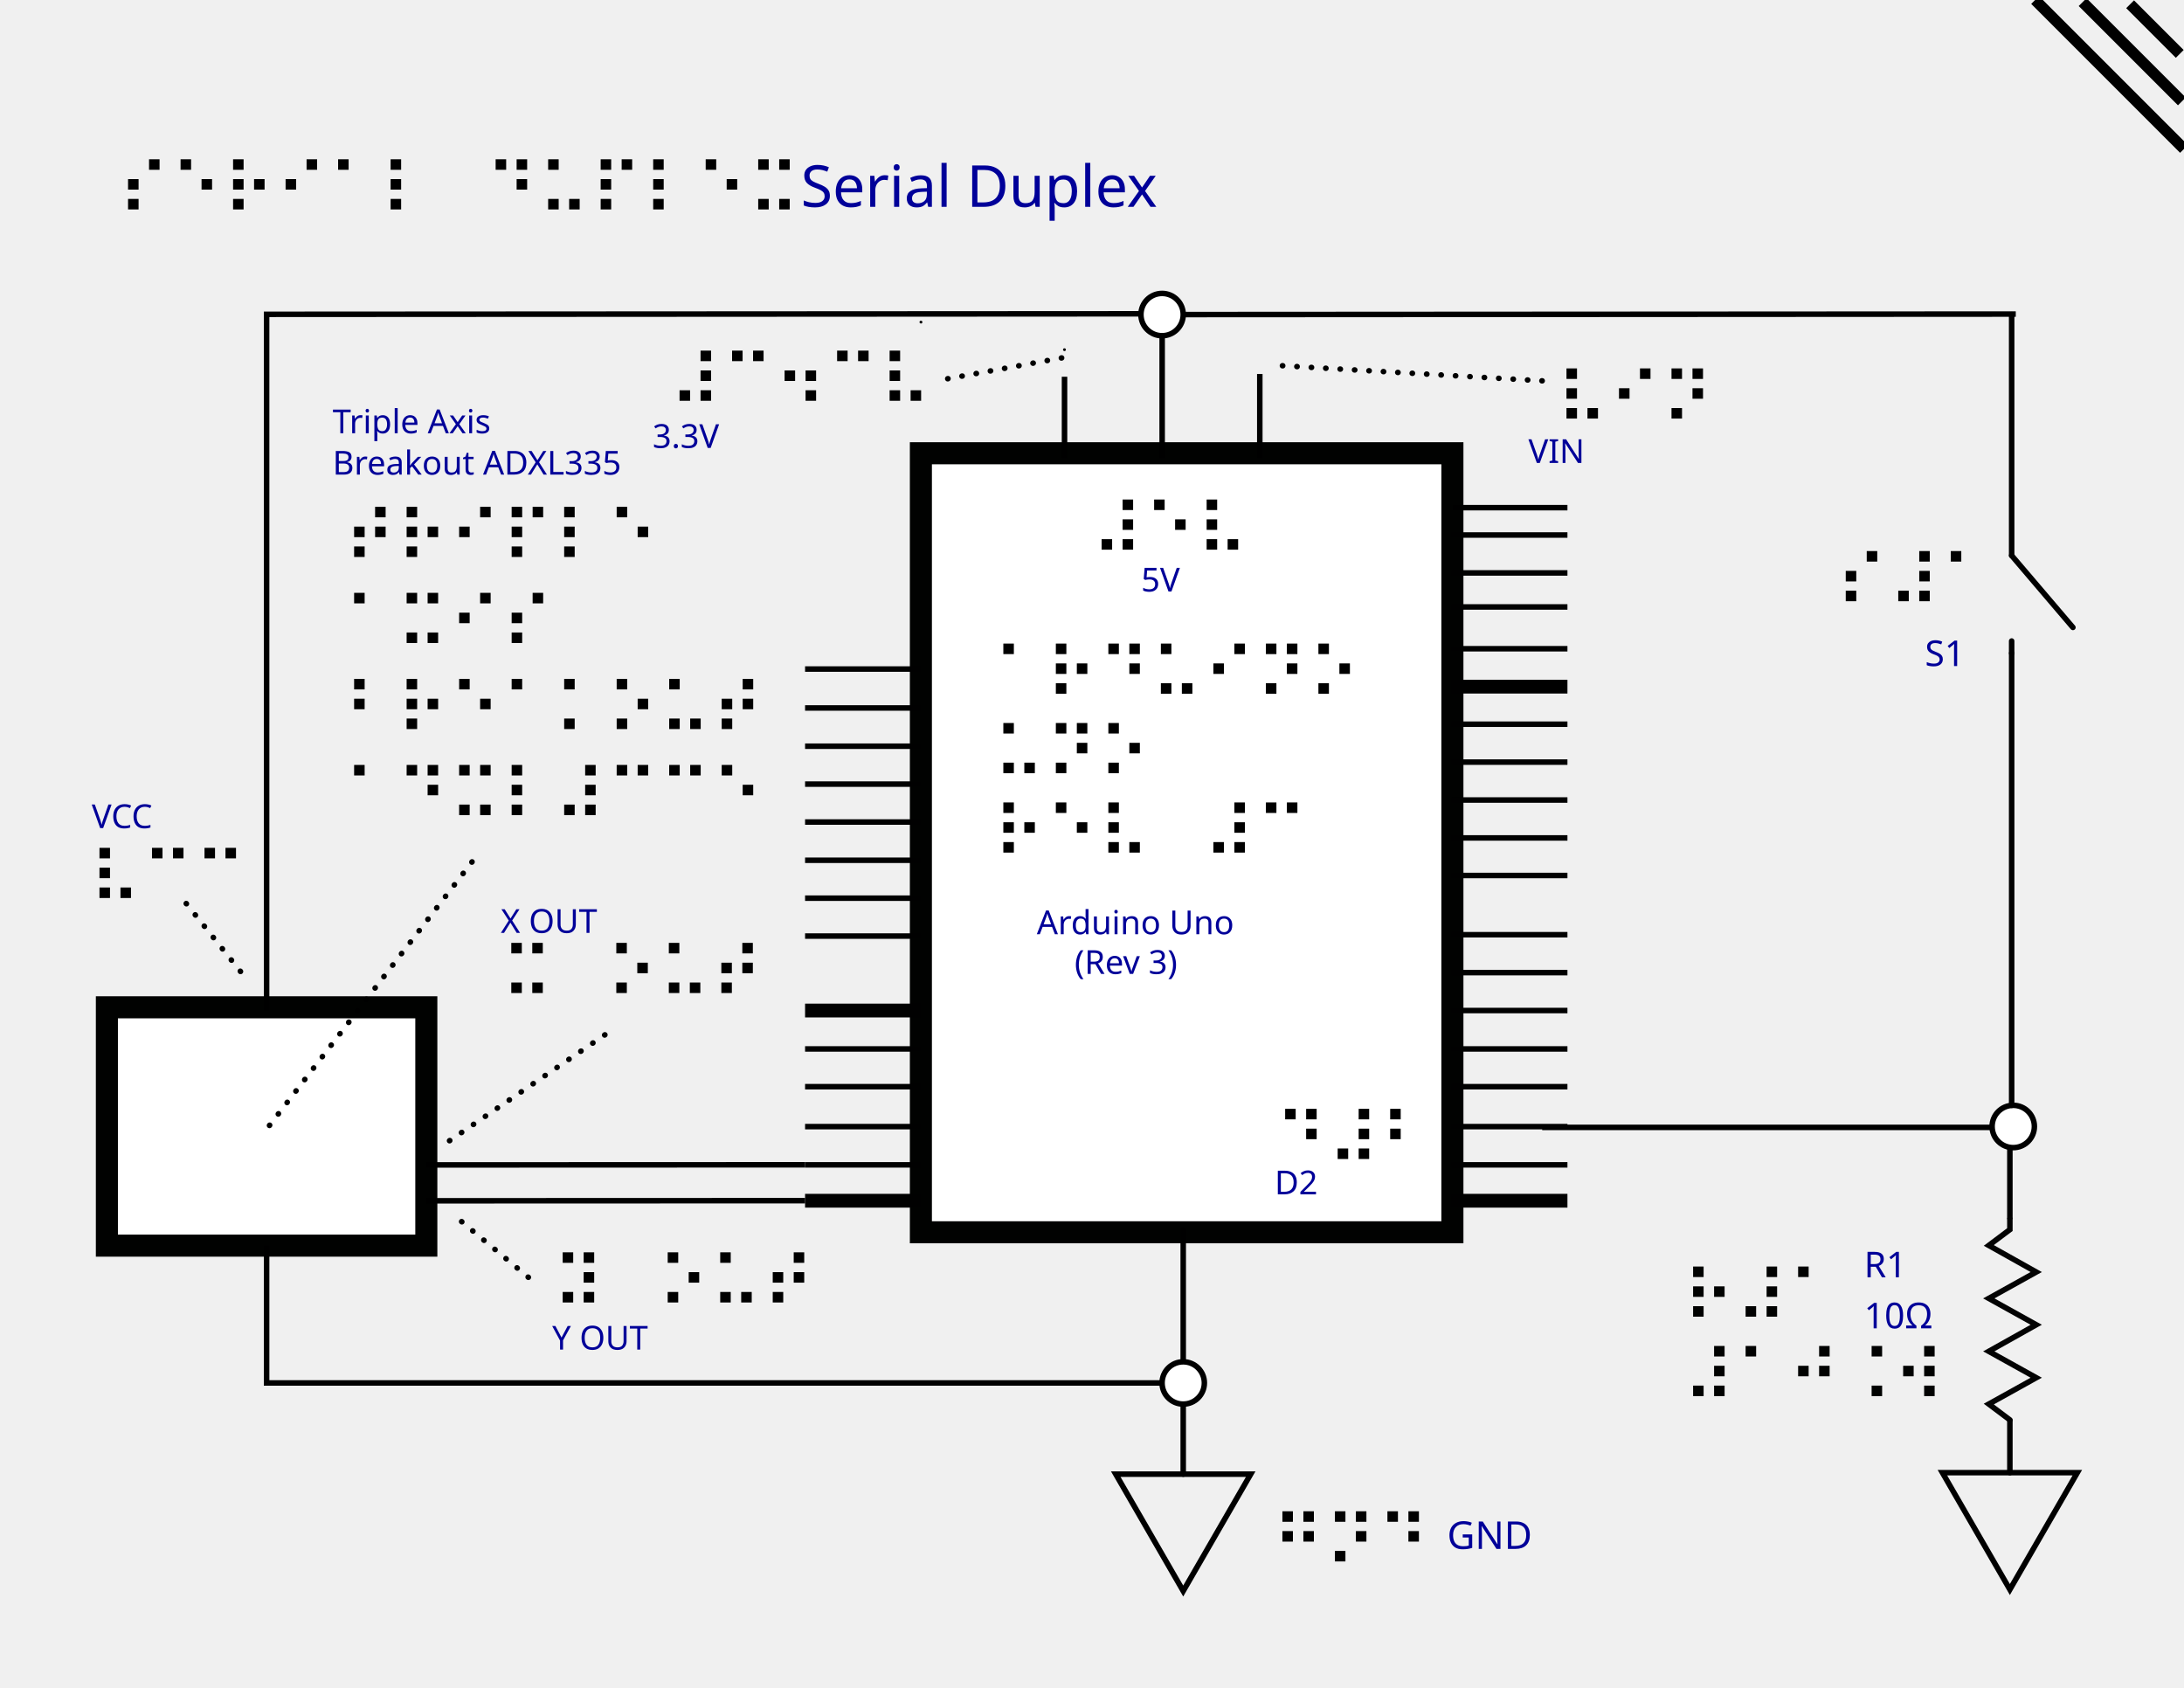
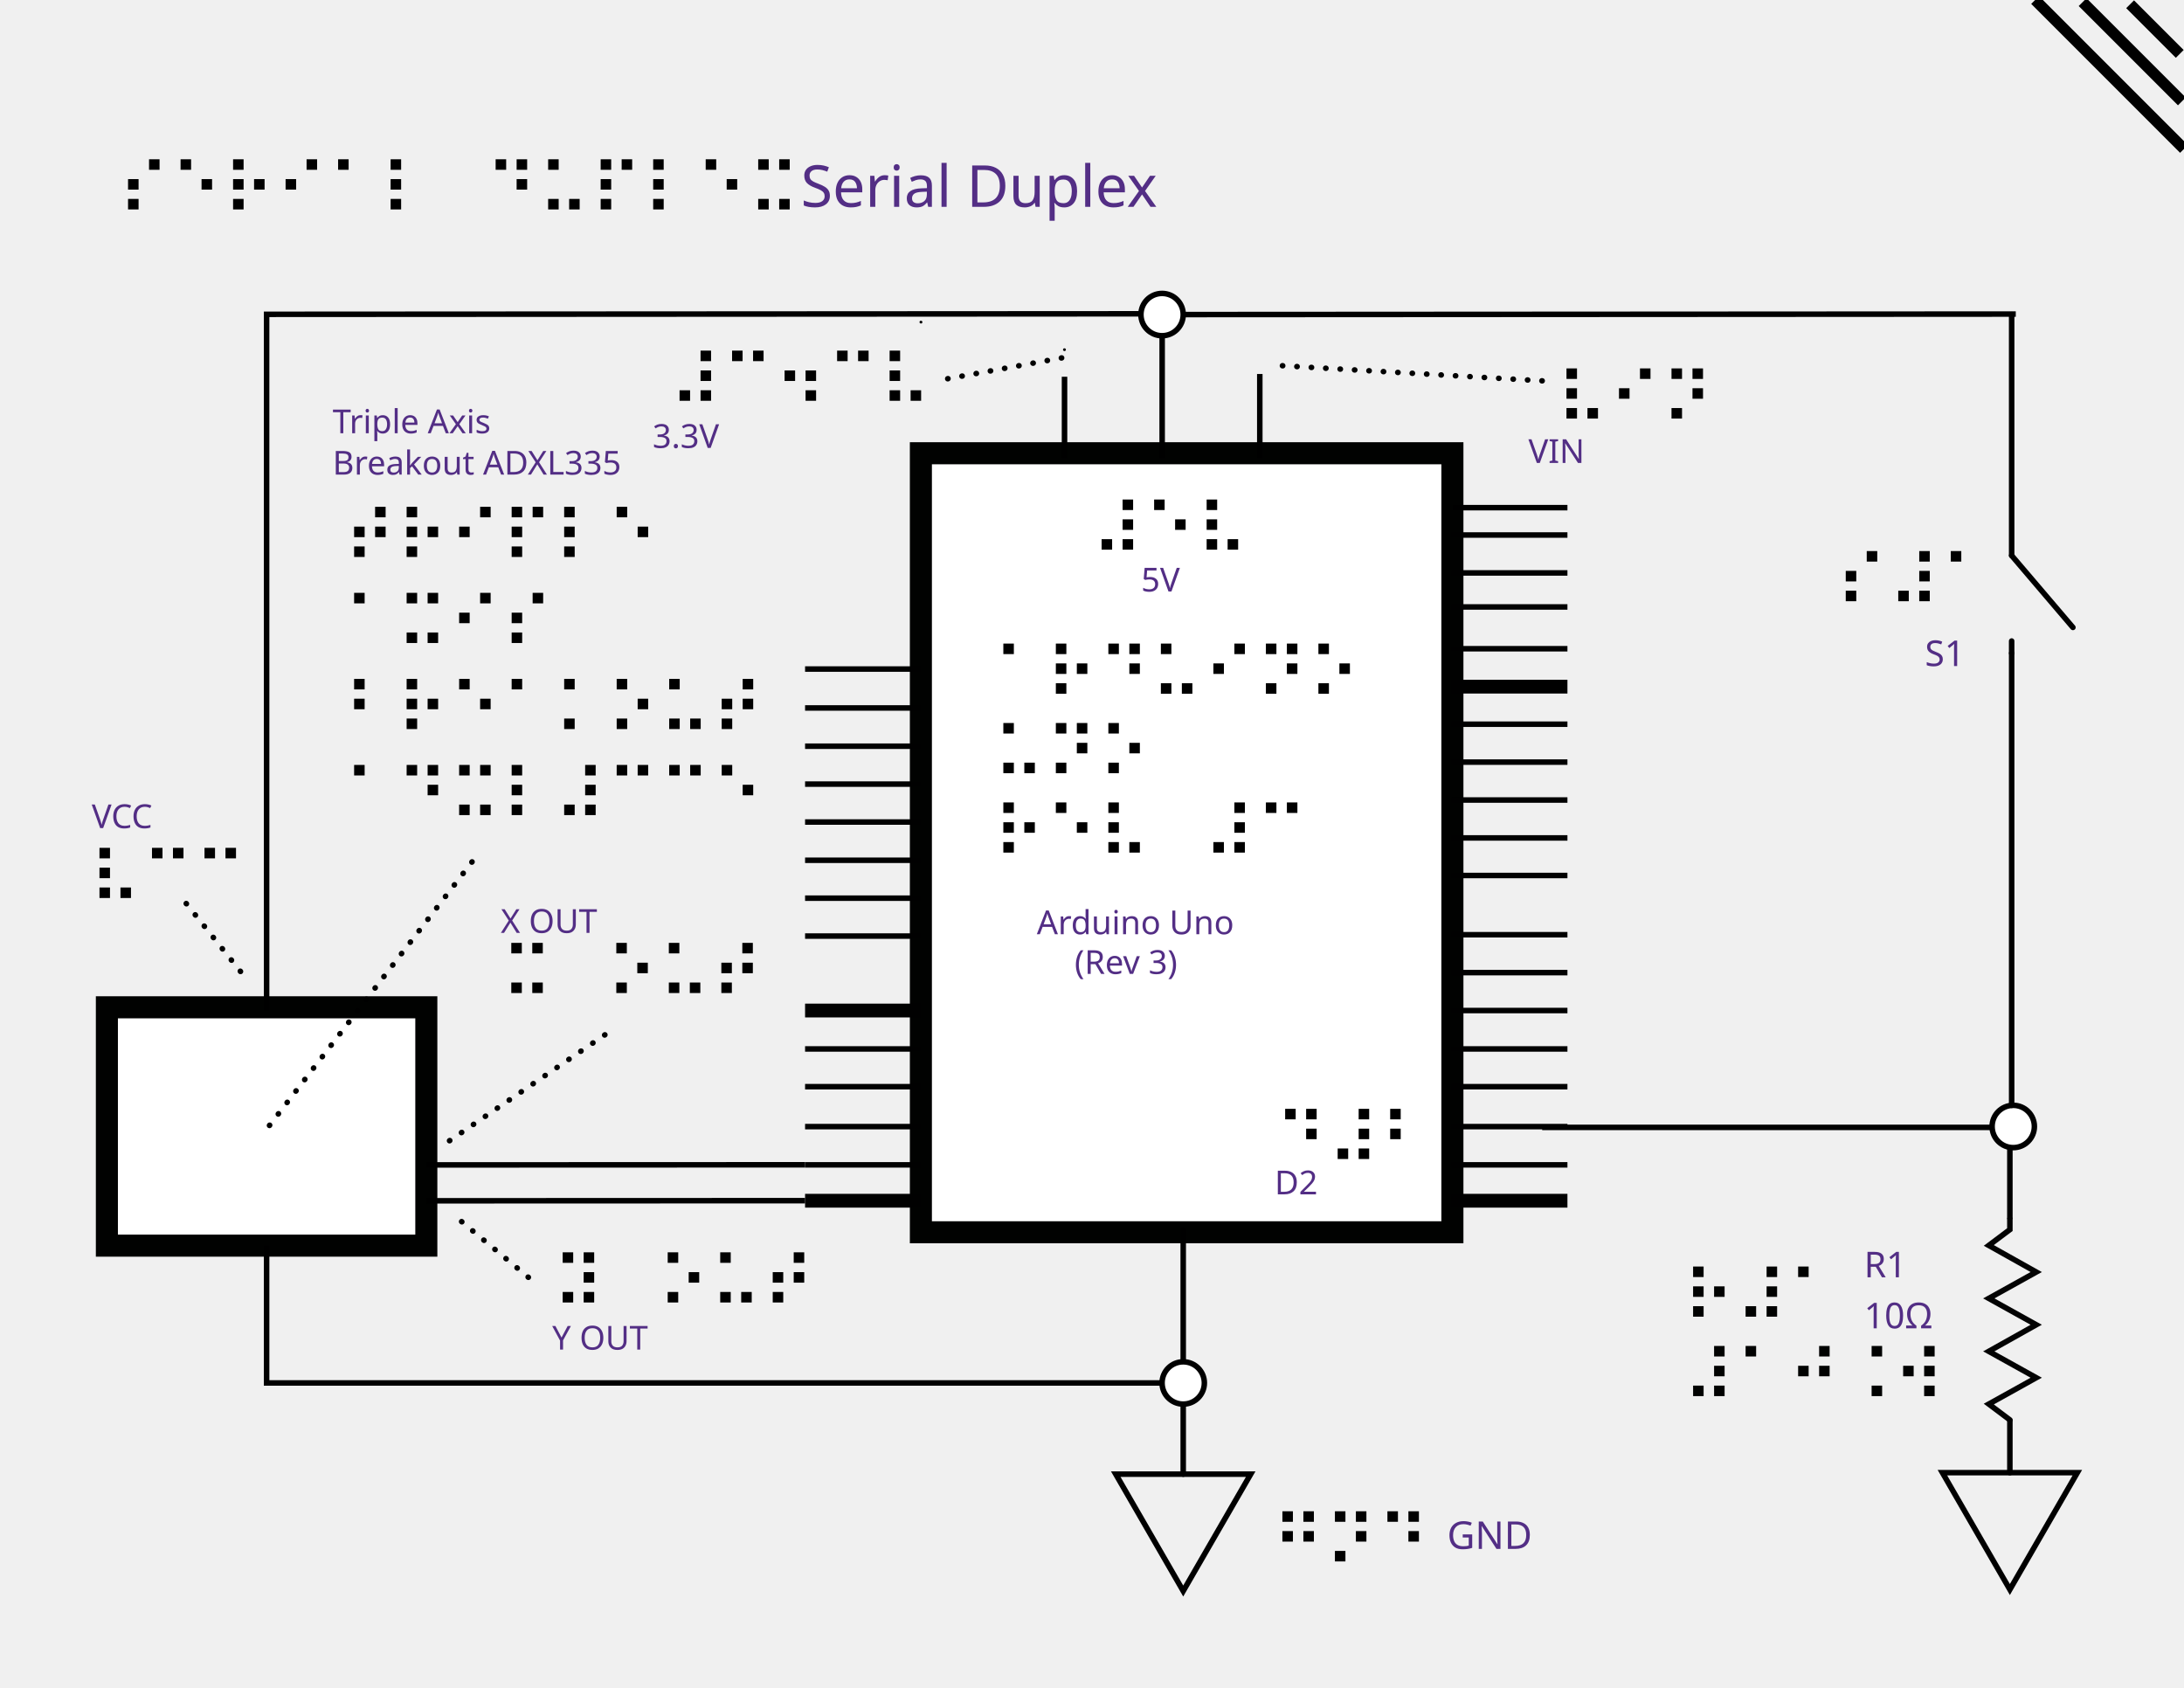
<svg xmlns="http://www.w3.org/2000/svg" version="1.1" id="Layer_1" x="0px" y="0px" width="792px" height="612px" viewBox="0 0 792 612" enable-background="new 0 0 792 612" xml:space="preserve">
  <g id="plaintext" display="none">
    <text transform="matrix(1 0 0 1 262.8433 340.8613)" display="inline" font-family="'MyriadPro-Regular'" font-size="17.733">Output</text>
    <text transform="matrix(1 0 0 1 162.7798 362.1406)" display="inline" font-family="'MyriadPro-Regular'" font-size="17.733">from microcontroller</text>
    <text transform="matrix(1 0 0 1 29.8711 236.959)" display="inline" font-family="'MyriadPro-Regular'" font-size="17.733">Digital Output</text>
    <text transform="matrix(1 0 0 1 404.5684 400.3926)" display="inline" font-family="'MyriadPro-Regular'" font-size="17.733">220Ω</text>
    <text transform="matrix(1 0 0 1 413.8398 467.625)" display="inline" font-family="'MyriadPro-Regular'" font-size="17.733">LED</text>
  </g>
  <g id="Braille_1_">
    <text transform="matrix(1 0 0 1 42.626 78.0645)" font-family="'AppleBraille'" font-size="26">⠎⠑⠗⠊⠁⠇⠀⠙⠥⠏⠇⠑⠭</text>
  </g>
-   <text transform="matrix(1 0 0 1 290.3984 75)" fill="#000099" font-family="'ArialMT'" font-size="21">Serial Duplex</text>
+   <text transform="matrix(1 0 0 1 290.3984 75)" fill="#532E85" font-family="'ArialMT'" font-size="21">Serial Duplex</text>
  <g>
    <g transform="translate(126.231,26.6186)">
      <g id="schematic">
        <rect x="207.717" y="137.719" fill="#FFFFFF" stroke="#010201" stroke-width="8" stroke-linecap="round" width="192.747" height="282.479" />
        <line id="connector63pin" fill="none" stroke="#000000" stroke-width="2" stroke-miterlimit="10" x1="400.68" y1="157.455" x2="442.183" y2="157.455" />
        <path id="connector56pin_1_" fill="none" stroke="#000000" stroke-width="2" stroke-miterlimit="10" d="M400.68,352.463" />
        <line id="connector86pin" fill="none" stroke="#000000" stroke-width="2" stroke-miterlimit="10" x1="259.805" y1="109.988" x2="259.805" y2="139.504" />
        <line id="connector40pin" fill="none" x1="295.212" y1="103.988" x2="295.212" y2="139.504" />
        <rect id="connector40terminal" x="294.351" y="102.269" fill="none" width="1.723" height="1.719" />
        <line id="connector46pin" fill="none" x1="295.212" y1="103.988" x2="295.212" y2="139.504" />
        <rect id="connector46terminal" x="294.351" y="102.269" fill="none" width="1.723" height="1.719" />
        <line id="connector87pin" fill="none" stroke="#000000" stroke-width="2" stroke-miterlimit="10" x1="295.212" y1="95.109" x2="295.212" y2="139.504" />
        <line id="connector90pin" fill="none" stroke="#000000" stroke-width="2" stroke-miterlimit="10" x1="330.619" y1="108.988" x2="330.619" y2="139.504" />
      </g>
    </g>
  </g>
  <g>
    <g transform="translate(283.421,55.4048)">
      <g transform="matrix(-1,0,0,-1,0,0)">
        <g id="schematic_1_">
          <path fill="none" stroke="#000000" stroke-width="2" stroke-miterlimit="10" d="M-438.914-150.507" />
        </g>
      </g>
    </g>
  </g>
  <g>
    <g transform="translate(0,64.2787)">
      <g id="schematic_2_">
-         <text transform="matrix(1 0 0 1 236.6269 98.1256)" fill="#000099" font-family="'ArialMT'" font-size="12">3.3V</text>
-         <text transform="matrix(1 0 0 1 462.2343 368.7819)" fill="#000099" font-family="'ArialMT'" font-size="12">D2</text>
-         <text transform="matrix(1 0 0 1 554.2539 103.5729)" fill="#000099" font-family="'ArialMT'" font-size="12">VIN</text>
-         <text transform="matrix(1 0 0 1 375.9902 274.4567)" fill="#000099" font-family="'ArialMT'" font-size="12">Arduino Uno</text>
-         <text transform="matrix(1 0 0 1 389.6753 288.8571)" fill="#000099" font-family="'ArialMT'" font-size="12">(Rev 3)</text>
-         <text transform="matrix(1 0 0 1 413.8086 150.1881)" fill="#000099" font-family="'ArialMT'" font-size="12">5V</text>
+         <text transform="matrix(1 0 0 1 236.6269 98.1256)" fill="#532E85" font-family="'ArialMT'" font-size="12">3.3V</text>
+         <text transform="matrix(1 0 0 1 462.2343 368.7819)" fill="#532E85" font-family="'ArialMT'" font-size="12">D2</text>
+         <text transform="matrix(1 0 0 1 554.2539 103.5729)" fill="#532E85" font-family="'ArialMT'" font-size="12">VIN</text>
+         <text transform="matrix(1 0 0 1 375.9902 274.4567)" fill="#532E85" font-family="'ArialMT'" font-size="12">Arduino Uno</text>
+         <text transform="matrix(1 0 0 1 389.6753 288.8571)" fill="#532E85" font-family="'ArialMT'" font-size="12">(Rev 3)</text>
+         <text transform="matrix(1 0 0 1 413.8086 150.1881)" fill="#532E85" font-family="'ArialMT'" font-size="12">5V</text>
      </g>
    </g>
  </g>
  <g>
    <g transform="translate(176.73,201.995)">
      <g id="schematic_4_">
        <path id="connector0pin_4_" fill="none" stroke="#797979" stroke-width="2" stroke-linecap="round" d="M552.897,299.455" />
      </g>
    </g>
  </g>
  <text transform="matrix(1 0 0 1 461.2343 568.29)" font-family="'AppleBraille'" font-size="26">⠛⠝⠙</text>
  <text transform="matrix(1 0 0 1 462.2343 422.3691)" font-family="'AppleBraille'" font-size="26">⠙⠼⠃</text>
  <text transform="matrix(1 0 0 1 665.5273 220.126)" font-family="'AppleBraille'" font-size="26">⠎⠼⠁</text>
  <text transform="matrix(1 0 0 1 610.1689 479.5488)" fill="#010201" font-family="'AppleBraille'" font-size="26">⠗⠼⠁</text>
  <text transform="matrix(1 0 0 1 610.1689 508.3486)" fill="#010201" font-family="'AppleBraille'" font-size="26">⠼⠁⠚⠨⠺</text>
  <text transform="matrix(1 0 0 1 395.6752 201.4336)" font-family="'AppleBraille'" font-size="26">⠼⠑⠧</text>
  <text transform="matrix(1 0 0 1 564.2538 153.8926)" font-family="'AppleBraille'" font-size="26">⠧⠊⠝</text>
  <text transform="matrix(1 0 0 1 242.625 147.4453)" font-family="'AppleBraille'" font-size="26">⠼⠉⠲⠉⠧</text>
  <text transform="matrix(1 0 0 1 360.0361 253.6709)" font-family="'AppleBraille'" font-size="26">⠁⠗⠙⠥⠊⠝⠕</text>
  <text transform="matrix(1 0 0 1 360.0361 282.4707)" font-family="'AppleBraille'" font-size="26">⠥⠝⠕</text>
  <text transform="matrix(1 0 0 1 360.0361 311.2705)" font-family="'AppleBraille'" font-size="26">⠗⠑⠧⠀⠼⠉</text>
-   <text transform="matrix(1 0 0 1 524.7831 561.6182)" fill="#000099" font-family="'ArialMT'" font-size="13.909">GND</text>
+   <text transform="matrix(1 0 0 1 524.7831 561.6182)" fill="#532E85" font-family="'ArialMT'" font-size="13.909">GND</text>
  <g>
    <path fill="none" stroke="#000000" stroke-width="2" stroke-miterlimit="10" d="M722.31,229.07" />
  </g>
  <g>
    <path fill="none" stroke="#414141" stroke-width="2" stroke-linecap="round" d="M421.412,110.509" />
    <path fill="none" stroke="#414141" stroke-width="2" stroke-linecap="round" d="M420.335,114.062" />
  </g>
  <circle fill="#010201" cx="420.335" cy="114.06" r="3.551" />
  <g>
    <path fill="none" stroke="#414141" stroke-width="2" stroke-linecap="round" d="M435.232,114.062" />
  </g>
  <g>
    <line fill="none" stroke="#000000" stroke-width="2" stroke-miterlimit="10" x1="730.994" y1="113.877" x2="420.335" y2="114.062" />
  </g>
  <g>
    <line fill="none" stroke="#000000" stroke-width="2" stroke-miterlimit="10" x1="729.81" y1="408.785" x2="559.254" y2="408.785" />
  </g>
  <g>
    <path fill="none" stroke="#414141" stroke-width="2" stroke-linecap="round" d="M729.917,526.795" />
  </g>
  <g>
    <path fill="none" stroke="#414141" stroke-width="2" stroke-linecap="round" d="M729.594,501.681" />
  </g>
  <g id="partLabel_1_">
    <g transform="translate(260.005,35.4048)">
      <g id="schematicLabel_1_">
-         <text transform="matrix(1 0 0 1 438.0467 206.0952)" fill="#000099" font-family="'ArialMT'" font-size="12.914">S1</text>
+         <text transform="matrix(1 0 0 1 438.0467 206.0952)" fill="#532E85" font-family="'ArialMT'" font-size="12.914">S1</text>
      </g>
    </g>
  </g>
  <g id="partLabel_2_">
    <g transform="translate(260.005,35.4048)">
      <g id="schematicLabel_2_">
-         <text transform="matrix(1 0 0 1 415.9754 427.7329)" fill="#000099" font-family="'ArialMT'" font-size="12.914">R1</text>
-         <text transform="matrix(1 0 0 1 415.9754 446.23)" fill="#000099" font-family="'ArialMT'" font-size="12.914">10Ω</text>
+         <text transform="matrix(1 0 0 1 415.9754 427.7329)" fill="#532E85" font-family="'ArialMT'" font-size="12.914">R1</text>
+         <text transform="matrix(1 0 0 1 415.9754 446.23)" fill="#532E85" font-family="'ArialMT'" font-size="12.914">10Ω</text>
      </g>
    </g>
  </g>
  <path id="connector0pin_8_" fill="none" stroke="#7C7B7C" stroke-width="2" stroke-linecap="round" d="M729.982,408.455" />
  <path fill="none" stroke="#414141" stroke-width="2" stroke-linecap="round" d="M730.078,414.578" />
  <path id="connector0pin_2_" fill="none" stroke="#7B7B7B" stroke-width="2" stroke-linecap="round" d="M730.625,452.434" />
  <path fill="none" stroke="#030303" stroke-width="2" stroke-linecap="round" d="M730.202,452.52" />
  <path fill="none" stroke="#030303" stroke-width="2" stroke-linecap="round" d="M730.039,525.254" />
  <g>
    <path fill="none" stroke="#414141" stroke-width="2" stroke-linecap="round" d="M430.29,448.816" />
  </g>
  <path fill="none" stroke="#030303" stroke-width="2" stroke-linecap="round" d="M430.734,448.816" />
  <g>
    <g>
      <path fill="none" stroke="#000000" stroke-width="2" stroke-linecap="round" d="M430.252,448.816" />
      <path fill="none" stroke="#000000" stroke-width="2" stroke-linecap="round" d="M430.538,455.558" />
    </g>
  </g>
  <g>
    <g>
      <path fill="none" stroke="#000000" stroke-width="2" stroke-linecap="round" d="M729.81,515.107" />
    </g>
  </g>
  <g>
    <line id="connector0pin_3_" fill="none" stroke="#000000" stroke-width="2" stroke-miterlimit="10" x1="728.855" y1="408.455" x2="728.855" y2="442.024" />
    <polyline fill="none" stroke="#030303" stroke-width="2" stroke-linecap="round" points="728.855,514.845 721.207,509.107    738.412,499.547 721.207,489.99 738.412,480.345 721.207,470.787 738.412,461.229 721.207,451.582 728.855,445.847    728.855,442.024  " />
  </g>
  <g>
    <path fill="none" stroke="#000000" stroke-width="2" stroke-linecap="round" d="M766.192,247.71" />
  </g>
  <path id="connector0pin_11_" fill="none" stroke="#000000" stroke-width="2" stroke-linecap="round" d="M728.855,515.107" />
  <circle fill="#FFFFFF" stroke="#000000" stroke-width="2" stroke-miterlimit="10" cx="730.078" cy="408.455" r="7.668" />
  <circle fill="#FFFFFF" stroke="#000000" stroke-width="2" stroke-miterlimit="10" cx="421.412" cy="114.062" r="7.668" />
  <g>
    <g>
      <path fill="none" stroke="#000000" stroke-width="2" stroke-linecap="round" stroke-miterlimit="10" d="M504.926,119.908" />
      <line fill="none" stroke="#000000" stroke-width="2" stroke-linecap="round" stroke-miterlimit="10" stroke-dasharray="0.103,5.133" x1="559.254" y1="138.086" x2="461.234" y2="132.389" />
    </g>
  </g>
  <g>
    <g>
      <line fill="none" stroke="#000000" stroke-linecap="round" stroke-miterlimit="10" x1="386.036" y1="126.79" x2="385.987" y2="126.781" />
      <line fill="none" stroke="#000000" stroke-linecap="round" stroke-miterlimit="10" x1="333.997" y1="116.799" x2="333.948" y2="116.79" />
    </g>
  </g>
  <g>
    <line fill="none" stroke="#000000" stroke-width="4" stroke-miterlimit="10" x1="755.228" y1="0.772" x2="791.227" y2="36.771" />
    <line fill="none" stroke="#000000" stroke-width="4" stroke-miterlimit="10" x1="738" y1="0" x2="792" y2="54" />
    <line fill="none" stroke="#000000" stroke-width="4" stroke-miterlimit="10" x1="772.457" y1="1.543" x2="790.457" y2="19.543" />
  </g>
  <line fill="none" stroke="#010101" stroke-width="2" stroke-miterlimit="10" x1="333.948" y1="242.592" x2="291.95" y2="242.592" />
  <line fill="none" stroke="#010101" stroke-width="2" stroke-miterlimit="10" x1="333.948" y1="256.703" x2="291.95" y2="256.703" />
  <line fill="none" stroke="#010101" stroke-width="2" stroke-miterlimit="10" x1="333.948" y1="270.57" x2="291.95" y2="270.57" />
  <line fill="none" stroke="#010101" stroke-width="2" stroke-miterlimit="10" x1="333.948" y1="284.313" x2="291.95" y2="284.313" />
  <line fill="none" stroke="#010101" stroke-width="2" stroke-miterlimit="10" x1="333.948" y1="298.058" x2="291.95" y2="298.058" />
  <line fill="none" stroke="#010101" stroke-width="2" stroke-miterlimit="10" x1="333.948" y1="311.926" x2="291.95" y2="311.926" />
  <line fill="none" stroke="#010101" stroke-width="2" stroke-miterlimit="10" x1="333.948" y1="325.672" x2="291.95" y2="325.672" />
  <line fill="none" stroke="#010101" stroke-width="2" stroke-miterlimit="10" x1="333.948" y1="339.414" x2="291.95" y2="339.414" />
  <line fill="none" stroke="#010101" stroke-width="5" stroke-miterlimit="10" x1="333.948" y1="366.411" x2="291.95" y2="366.411" />
  <line fill="none" stroke="#010101" stroke-width="2" stroke-miterlimit="10" x1="333.948" y1="380.338" x2="291.95" y2="380.338" />
  <line fill="none" stroke="#010101" stroke-width="2" stroke-miterlimit="10" x1="333.948" y1="394.021" x2="291.95" y2="394.021" />
  <line fill="none" stroke="#010101" stroke-width="2" stroke-miterlimit="10" x1="333.948" y1="408.502" x2="291.95" y2="408.502" />
  <line fill="none" stroke="#010101" stroke-width="2" stroke-miterlimit="10" x1="333.948" y1="422.369" x2="291.95" y2="422.369" />
  <line fill="none" stroke="#010101" stroke-width="5" stroke-miterlimit="10" x1="333.948" y1="435.377" x2="291.95" y2="435.377" />
  <line fill="none" stroke="#010101" stroke-width="2" stroke-miterlimit="10" x1="568.414" y1="366.411" x2="526.416" y2="366.411" />
  <line fill="none" stroke="#010101" stroke-width="2" stroke-miterlimit="10" x1="568.414" y1="352.666" x2="526.416" y2="352.666" />
  <line fill="none" stroke="#010101" stroke-width="2" stroke-miterlimit="10" x1="568.414" y1="338.924" x2="526.416" y2="338.924" />
  <line fill="none" stroke="#010101" stroke-width="2" stroke-miterlimit="10" x1="568.414" y1="317.447" x2="526.416" y2="317.447" />
  <line fill="none" stroke="#010101" stroke-width="2" stroke-miterlimit="10" x1="568.414" y1="303.826" x2="526.416" y2="303.826" />
  <line fill="none" stroke="#010101" stroke-width="2" stroke-miterlimit="10" x1="568.414" y1="290.081" x2="526.416" y2="290.081" />
  <line fill="none" stroke="#010101" stroke-width="2" stroke-miterlimit="10" x1="568.414" y1="262.592" x2="526.416" y2="262.592" />
  <line fill="none" stroke="#010101" stroke-width="2" stroke-miterlimit="10" x1="568.414" y1="276.338" x2="526.416" y2="276.338" />
  <line fill="none" stroke="#010101" stroke-width="5" stroke-miterlimit="10" x1="568.414" y1="248.971" x2="526.416" y2="248.971" />
  <line fill="none" stroke="#010101" stroke-width="2" stroke-miterlimit="10" x1="568.414" y1="235.227" x2="526.416" y2="235.227" />
  <line fill="none" stroke="#010101" stroke-width="2" stroke-miterlimit="10" x1="568.414" y1="207.738" x2="526.416" y2="207.738" />
  <line fill="none" stroke="#010101" stroke-width="2" stroke-miterlimit="10" x1="568.414" y1="220.074" x2="526.416" y2="220.074" />
  <line fill="none" stroke="#010101" stroke-width="2" stroke-miterlimit="10" x1="568.414" y1="193.996" x2="526.416" y2="193.996" />
  <line fill="none" stroke="#010101" stroke-width="2" stroke-miterlimit="10" x1="568.414" y1="380.338" x2="526.416" y2="380.338" />
  <line fill="none" stroke="#010101" stroke-width="2" stroke-miterlimit="10" x1="568.414" y1="394.021" x2="526.416" y2="394.021" />
  <line fill="none" stroke="#010101" stroke-width="2" stroke-miterlimit="10" x1="568.414" y1="408.502" x2="526.416" y2="408.502" />
  <line fill="none" stroke="#010101" stroke-width="2" stroke-miterlimit="10" x1="568.414" y1="422.369" x2="526.416" y2="422.369" />
  <line fill="none" stroke="#010101" stroke-width="5" stroke-miterlimit="10" x1="568.414" y1="435.377" x2="526.416" y2="435.377" />
  <line fill="none" stroke="#000000" stroke-width="2" stroke-linecap="round" stroke-miterlimit="10" stroke-dasharray="0.103,5.133" x1="384.987" y1="129.781" x2="339.5" y2="138.086" />
  <g>
    <g transform="translate(283.421,55.4048)">
      <g transform="matrix(-1,0,0,-1,0,0)">
        <g id="schematic_5_">
          <line fill="none" stroke="#000000" stroke-width="2" stroke-linecap="round" x1="-446.079" y1="-177.022" x2="-446.079" y2="-181.434" />
          <line fill="none" stroke="#000000" stroke-width="2" stroke-linecap="round" x1="-446.079" y1="-146.029" x2="-468.296" y2="-172.095" />
          <line id="connector0pin_1_" fill="none" stroke="#000000" stroke-width="2" stroke-linecap="round" x1="-446.079" y1="-58.657" x2="-446.079" y2="-146.029" />
          <line id="connector1pin_6_" fill="none" stroke="#000000" stroke-width="2" stroke-linecap="round" x1="-446.079" y1="-345.382" x2="-446.079" y2="-181.434" />
        </g>
      </g>
    </g>
  </g>
  <g>
    <path fill="none" stroke="#000000" stroke-width="2" stroke-linecap="round" d="M729.476,400.787" />
  </g>
  <g>
    <g>
      <g transform="translate(191.548,91.3167)">
        <g id="schematic_6_">
          <path id="connector0pin_6_" fill="none" stroke="#000000" stroke-width="2" stroke-linecap="round" d="M237.532,443.207v-88.645      " />
          <g id="connector0terminal_2_">
				</g>
        </g>
      </g>
    </g>
  </g>
  <polygon fill="none" stroke="#000000" stroke-width="2" stroke-linecap="round" points="453.545,534.521 429.08,576.896   404.615,534.521 " />
  <g>
    <g>
      <g transform="translate(191.548,91.3167)">
        <g id="schematic_7_">
          <path id="connector0pin_5_" fill="none" stroke="#000000" stroke-width="2" stroke-linecap="round" d="M537.307,442.661v-18.87" />
          <g id="connector0terminal_3_">
				</g>
        </g>
      </g>
    </g>
  </g>
  <polygon fill="none" stroke="#000000" stroke-width="2" stroke-linecap="round" points="753.32,533.977 728.855,576.352   704.391,533.977 " />
  <rect x="38.761" y="365.244" fill="#FFFFFF" stroke="#010201" stroke-width="8" stroke-linecap="round" width="115.84" height="86.422" />
  <g id="label_3_">
-     <text transform="matrix(1 0 0 1 120.6225 157.0859)" fill="#000099" font-family="'ArialMT'" font-size="12">Triple Axis </text>
-     <text transform="matrix(1 0 0 1 120.6225 172.0859)" fill="#000099" font-family="'ArialMT'" font-size="12">Breakout ADXL335</text>
+     <text transform="matrix(1 0 0 1 120.6225 157.0859)" fill="#532E85" font-family="'ArialMT'" font-size="12">Triple Axis </text>
+     <text transform="matrix(1 0 0 1 120.6225 172.0859)" fill="#532E85" font-family="'ArialMT'" font-size="12">Breakout ADXL335</text>
  </g>
  <g id="label_4_">
</g>
  <g id="label_5_">
</g>
  <g id="label_6_">
</g>
  <polyline fill="none" stroke="#000000" stroke-width="2" stroke-miterlimit="10" points="96.681,451.666 96.681,501.45   429.08,501.45 " />
  <circle fill="#FFFFFF" stroke="#000000" stroke-width="2" stroke-miterlimit="10" cx="429.08" cy="501.45" r="7.668" />
  <g>
    <line fill="none" stroke="#000000" stroke-width="2" stroke-miterlimit="10" x1="291.95" y1="435.352" x2="154.601" y2="435.401" />
  </g>
  <g>
    <line fill="none" stroke="#000000" stroke-width="2" stroke-miterlimit="10" x1="291.95" y1="422.344" x2="154.601" y2="422.395" />
  </g>
  <polyline fill="none" stroke="#000000" stroke-width="2" stroke-miterlimit="10" points="413.744,113.784 96.681,113.969   96.681,366.411 " />
-   <text transform="matrix(1 0 0 1 33.2617 300.2715)" fill="#000099" font-family="'ArialMT'" font-size="12">VCC</text>
+   <text transform="matrix(1 0 0 1 33.2617 300.2715)" fill="#532E85" font-family="'ArialMT'" font-size="12">VCC</text>
  <text transform="matrix(1 0 0 1 32.2617 327.7344)" font-family="'AppleBraille'" font-size="26">⠧⠉⠉</text>
-   <text transform="matrix(1 0 0 1 200.2392 489.3535)" fill="#000099" font-family="'ArialMT'" font-size="12">Y OUT</text>
+   <text transform="matrix(1 0 0 1 200.2392 489.3535)" fill="#532E85" font-family="'ArialMT'" font-size="12">Y OUT</text>
  <text transform="matrix(1 0 0 1 200.2372 474.3945)" font-family="'AppleBraille'" font-size="26">⠽⠀⠕⠥⠞</text>
-   <text transform="matrix(1 0 0 1 181.602 338.2539)" fill="#000099" font-family="'ArialMT'" font-size="12">X OUT</text>
+   <text transform="matrix(1 0 0 1 181.602 338.2539)" fill="#532E85" font-family="'ArialMT'" font-size="12">X OUT</text>
  <text transform="matrix(1 0 0 1 181.602 362.1914)" font-family="'AppleBraille'" font-size="26">⠭⠀⠕⠥⠞</text>
  <text transform="matrix(1 0 0 1 124.6049 204.0742)" font-family="'AppleBraille'" font-size="26">⠞⠗⠊⠏⠇⠑⠀</text>
  <text transform="matrix(1 0 0 1 124.6049 235.2734)" font-family="'AppleBraille'" font-size="26">⠁⠭⠊⠎⠀</text>
  <text transform="matrix(1 0 0 1 124.6049 266.4736)" font-family="'AppleBraille'" font-size="26">⠃⠗⠑⠁⠅⠕⠥⠞⠀</text>
  <text transform="matrix(1 0 0 1 124.6049 297.6738)" font-family="'AppleBraille'" font-size="26">⠁⠙⠭⠇⠼⠉⠉⠑</text>
  <line fill="none" stroke="#000000" stroke-width="2" stroke-linecap="round" stroke-miterlimit="10" stroke-dasharray="0.103,5.133" x1="163.021" y1="413.617" x2="223.454" y2="372.428" />
  <line fill="none" stroke="#000000" stroke-width="2" stroke-linecap="round" stroke-miterlimit="10" stroke-dasharray="0.103,5.133" x1="191.602" y1="463.138" x2="163.816" y2="439.955" />
  <line fill="none" stroke="#000000" stroke-width="2" stroke-linecap="round" stroke-miterlimit="10" stroke-dasharray="0.103,5.133" x1="87.212" y1="352.242" x2="64.858" y2="324.264" />
  <line fill="none" stroke="#000000" stroke-width="2" stroke-linecap="round" stroke-miterlimit="10" stroke-dasharray="0.103,5.133" x1="97.727" y1="408.074" x2="173.816" y2="309.081" />
</svg>
